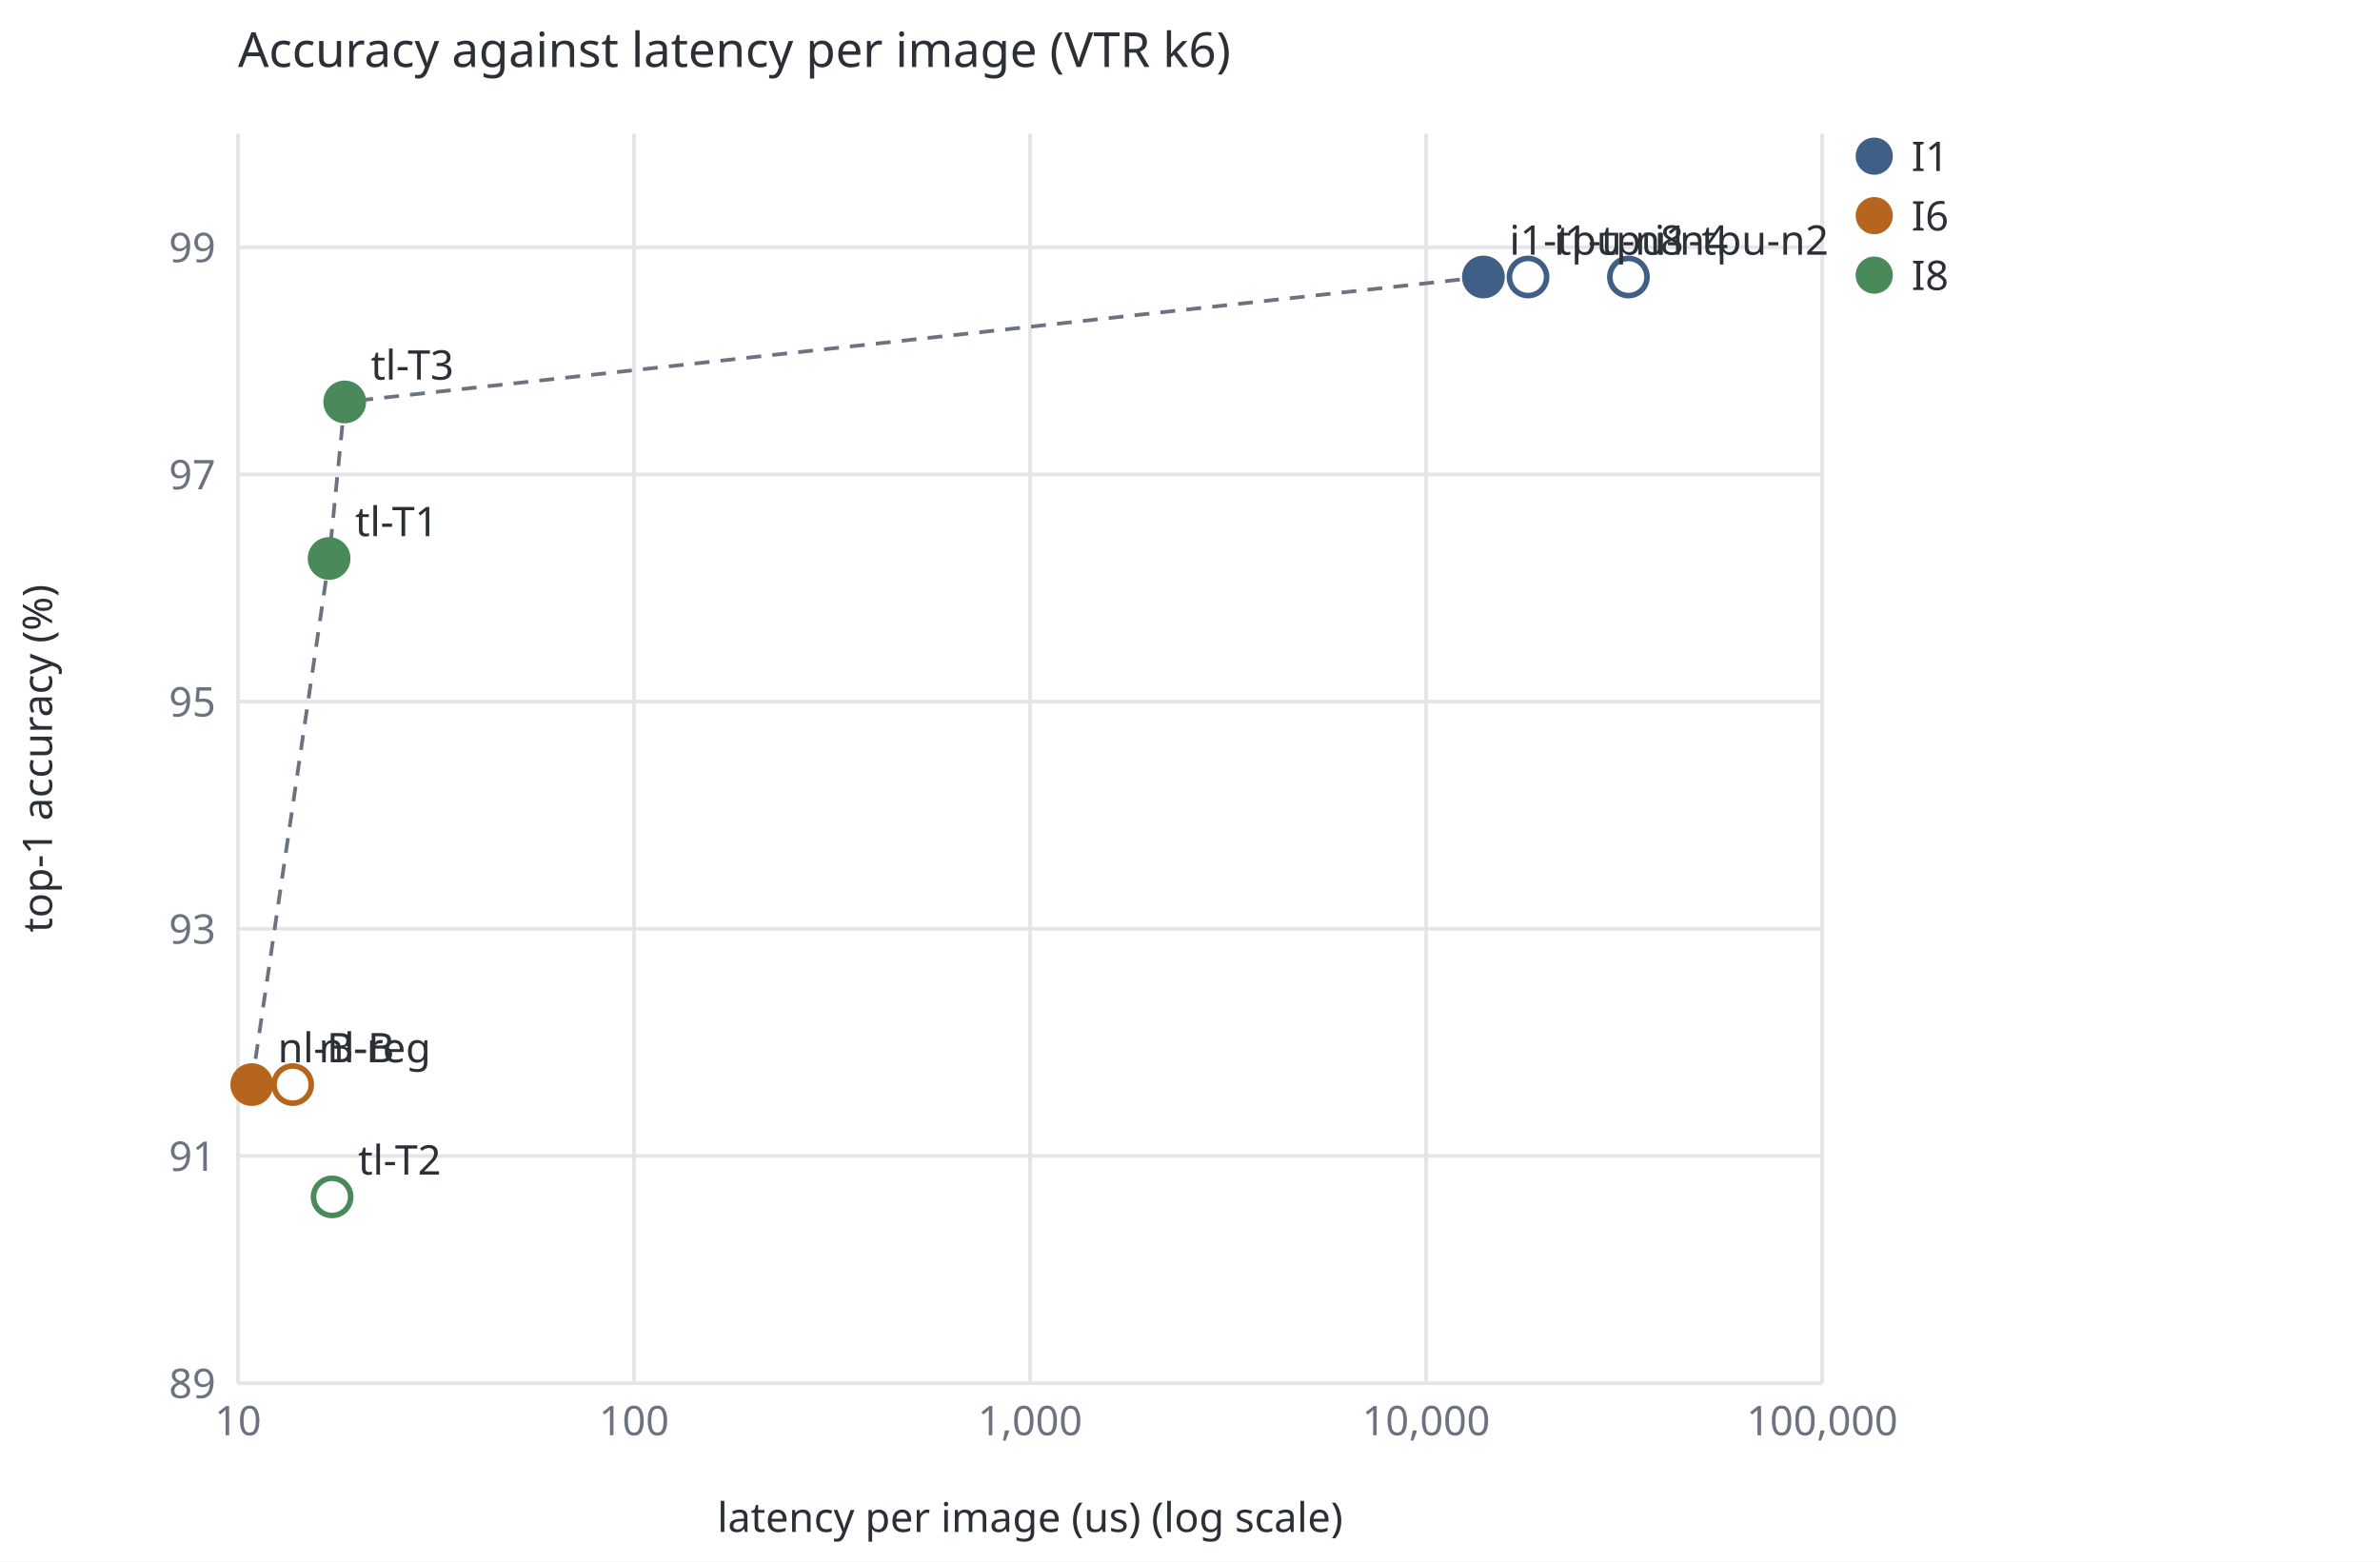
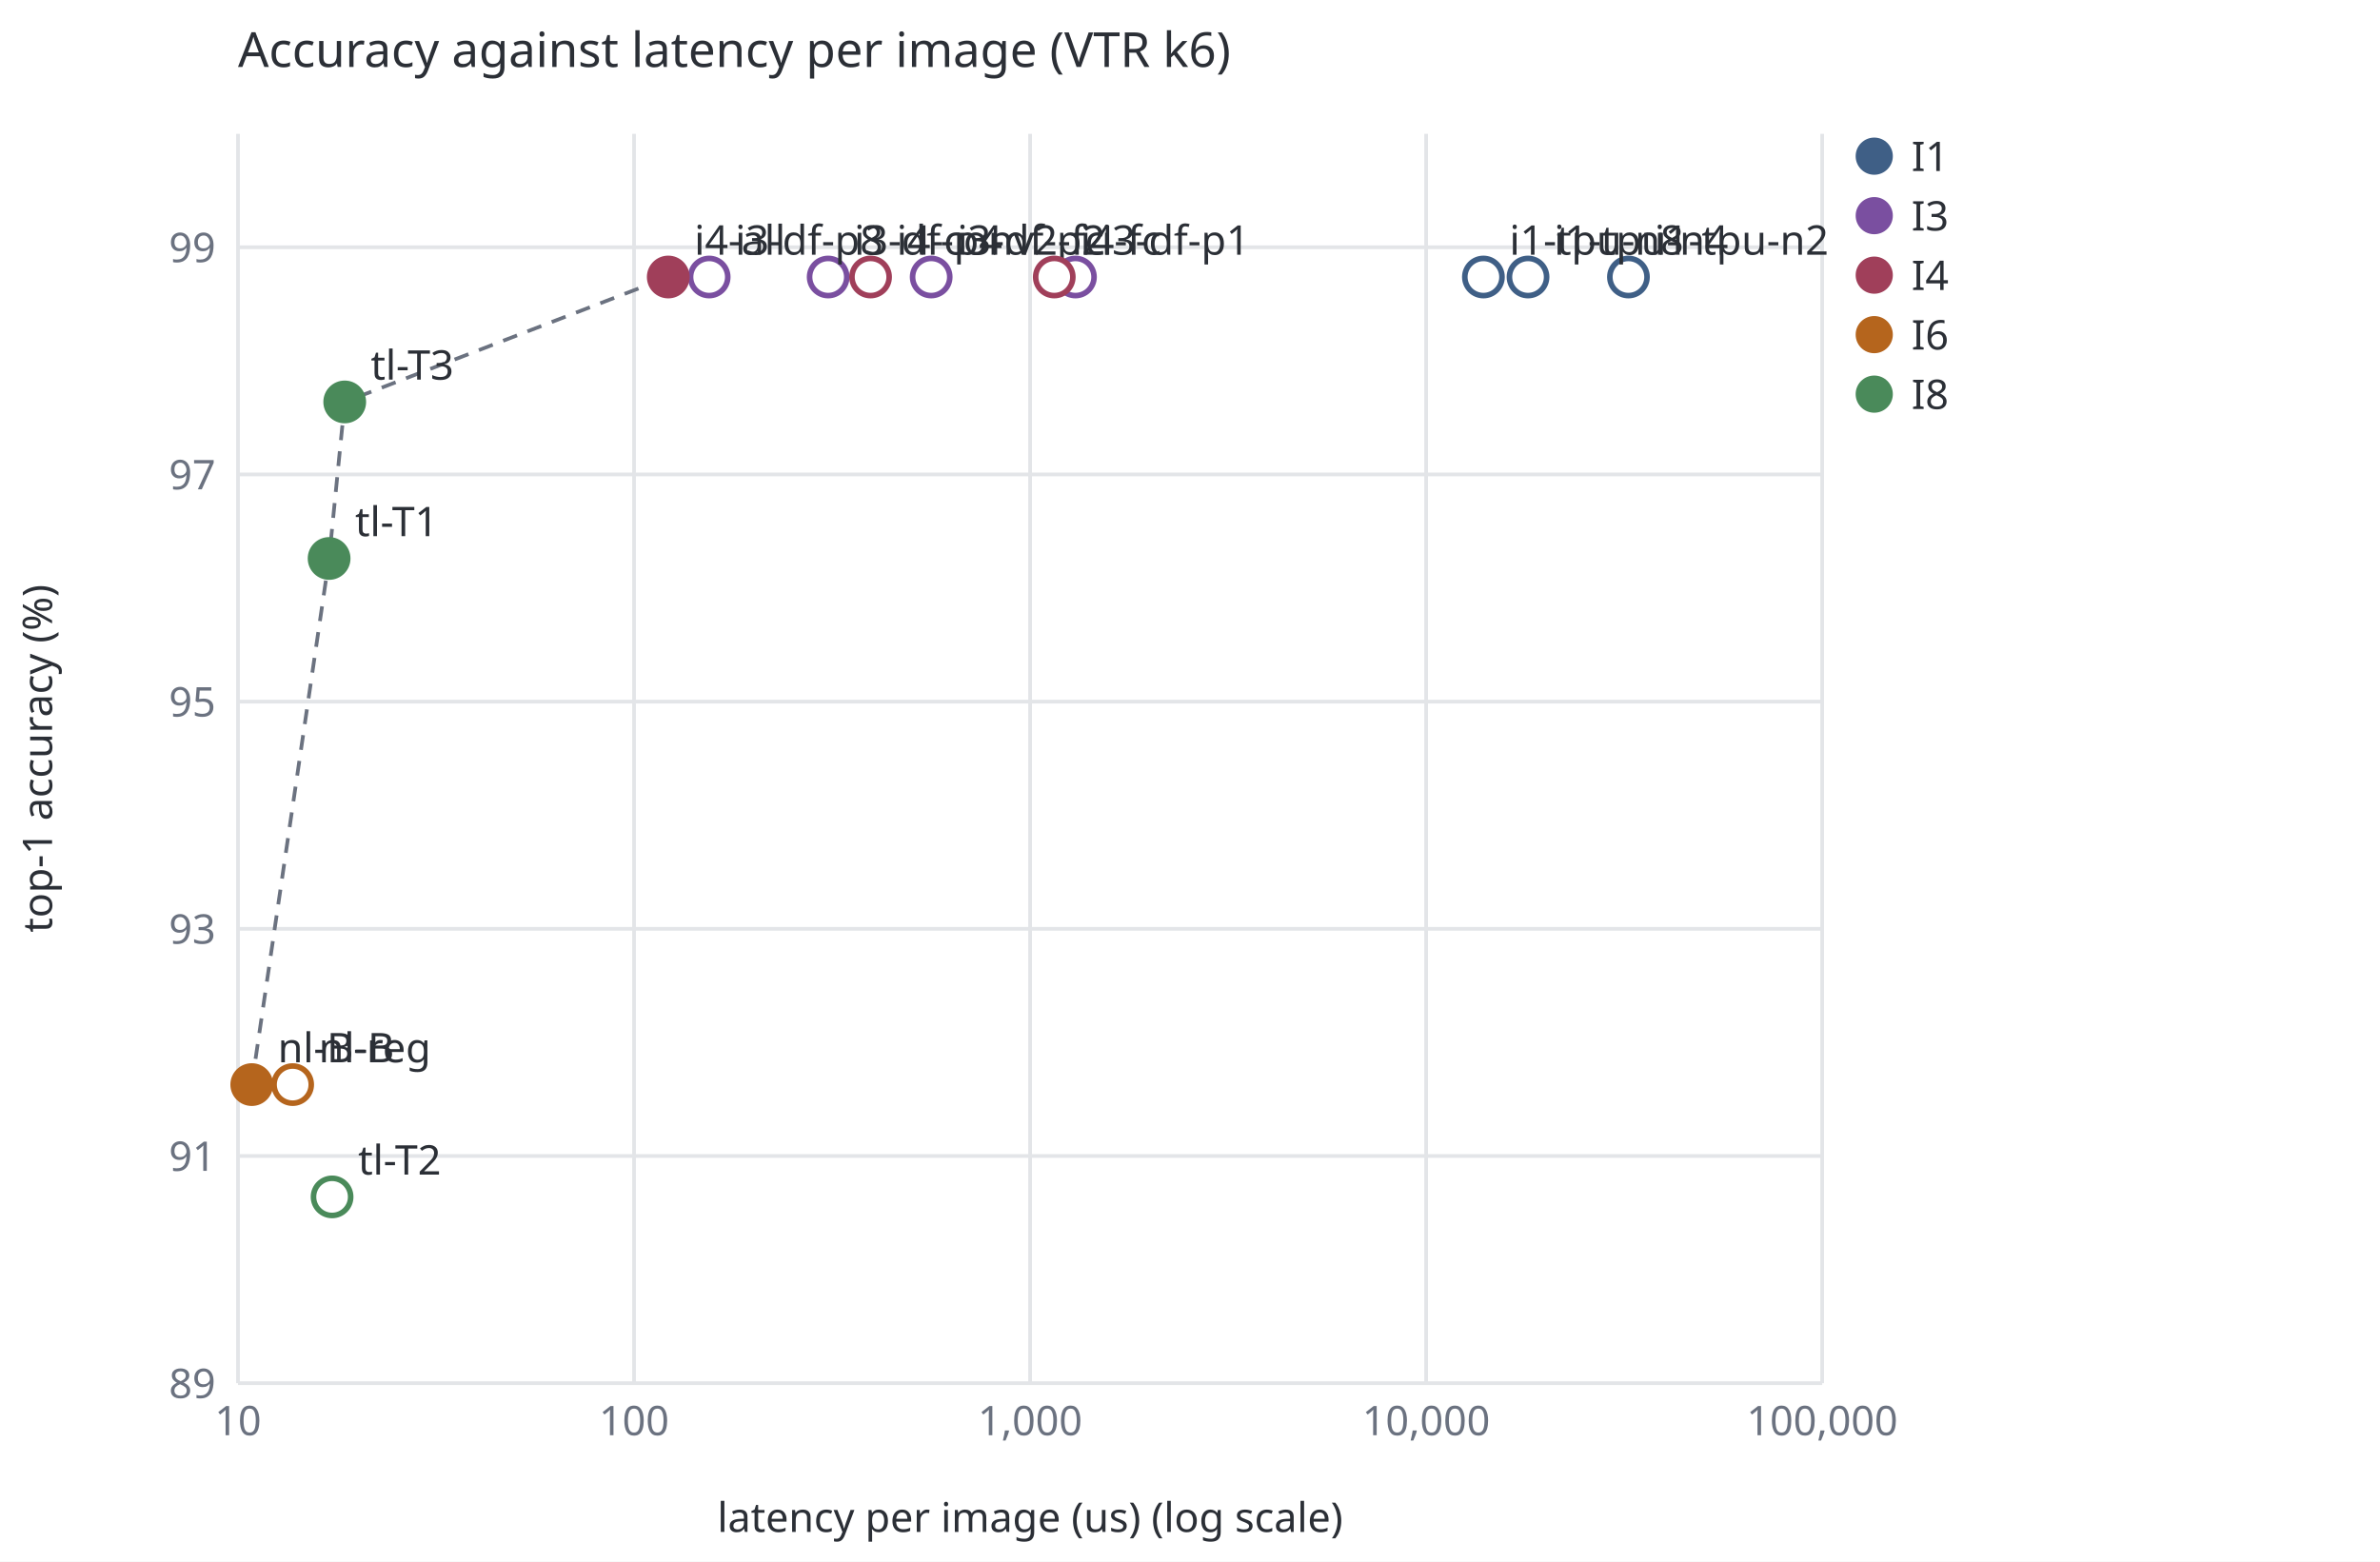
<svg xmlns="http://www.w3.org/2000/svg" viewBox="0 0 640 420" role="img" aria-label="Accuracy against latency per image (VTR k6)" font-family="sans-serif" font-size="11">
  <rect width="640" height="420" fill="#ffffff" />
  <text x="64" y="18" font-size="13" fill="#2b2f36">Accuracy against latency per image (VTR k6)</text>
  <line x1="64.0" x2="64.0" y1="36" y2="372" stroke="#e3e5e8" />
  <text x="64.0" y="386" text-anchor="middle" fill="#6b7280">10</text>
  <line x1="170.5" x2="170.5" y1="36" y2="372" stroke="#e3e5e8" />
  <text x="170.5" y="386" text-anchor="middle" fill="#6b7280">100</text>
  <line x1="277.0" x2="277.0" y1="36" y2="372" stroke="#e3e5e8" />
  <text x="277.0" y="386" text-anchor="middle" fill="#6b7280">1,000</text>
  <line x1="383.5" x2="383.5" y1="36" y2="372" stroke="#e3e5e8" />
  <text x="383.5" y="386" text-anchor="middle" fill="#6b7280">10,000</text>
  <line x1="490.0" x2="490.0" y1="36" y2="372" stroke="#e3e5e8" />
  <text x="490.0" y="386" text-anchor="middle" fill="#6b7280">100,000</text>
  <line x1="64" x2="490" y1="372.0" y2="372.0" stroke="#e3e5e8" />
  <text x="58" y="376.0" text-anchor="end" fill="#6b7280">89</text>
  <line x1="64" x2="490" y1="310.9" y2="310.9" stroke="#e3e5e8" />
  <text x="58" y="314.9" text-anchor="end" fill="#6b7280">91</text>
  <line x1="64" x2="490" y1="249.8" y2="249.8" stroke="#e3e5e8" />
  <text x="58" y="253.8" text-anchor="end" fill="#6b7280">93</text>
  <line x1="64" x2="490" y1="188.7" y2="188.7" stroke="#e3e5e8" />
  <text x="58" y="192.7" text-anchor="end" fill="#6b7280">95</text>
  <line x1="64" x2="490" y1="127.6" y2="127.6" stroke="#e3e5e8" />
  <text x="58" y="131.6" text-anchor="end" fill="#6b7280">97</text>
  <line x1="64" x2="490" y1="66.5" y2="66.5" stroke="#e3e5e8" />
  <text x="58" y="70.5" text-anchor="end" fill="#6b7280">99</text>
  <text x="277" y="412" text-anchor="middle" fill="#2b2f36">latency per image (us) (log scale)</text>
  <text transform="translate(14 204) rotate(-90)" text-anchor="middle" fill="#2b2f36">top-1 accuracy (%)</text>
-   <polyline points="67.7,291.7 88.5,150.2 92.7,108.1 398.9,74.5" fill="none" stroke="#6b7280" stroke-dasharray="4 3" />
+   <polyline points="67.7,291.7 88.5,150.2 92.7,108.1 179.7,74.5" fill="none" stroke="#6b7280" stroke-dasharray="4 3" />
  <g>
    <circle cx="437.9" cy="74.5" r="5" fill="#ffffff" stroke="#3f5f86" stroke-width="1.5" />
    <text x="444.9" y="68.5" fill="#2b2f36">i1-tpu-n2</text>
  </g>
  <g>
    <circle cx="410.9" cy="74.5" r="5" fill="#ffffff" stroke="#3f5f86" stroke-width="1.5" />
    <text x="417.9" y="68.5" fill="#2b2f36">i1-tpu-n4</text>
  </g>
  <g>
-     <circle cx="398.9" cy="74.5" r="5" fill="#3f5f86" stroke="#3f5f86" stroke-width="1.5" />
+     <circle cx="398.9" cy="74.5" r="5" fill="#ffffff" stroke="#3f5f86" stroke-width="1.5" />
    <text x="405.9" y="68.5" fill="#2b2f36">i1-tpu-n8</text>
+   </g>
+   <g>
+     <circle cx="289.2" cy="74.5" r="5" fill="#ffffff" stroke="#7a4fa0" stroke-width="1.5" />
+     <text x="296.2" y="68.5" fill="#2b2f36">i3-df-p1</text>
+   </g>
+   <g>
+     <circle cx="250.4" cy="74.5" r="5" fill="#ffffff" stroke="#7a4fa0" stroke-width="1.5" />
+     <text x="257.4" y="68.5" fill="#2b2f36">i3-df-p2</text>
+   </g>
+   <g>
+     <circle cx="222.7" cy="74.5" r="5" fill="#ffffff" stroke="#7a4fa0" stroke-width="1.5" />
+     <text x="229.7" y="68.5" fill="#2b2f36">i3-df-p4</text>
+   </g>
+   <g>
+     <circle cx="190.7" cy="74.5" r="5" fill="#ffffff" stroke="#7a4fa0" stroke-width="1.5" />
+     <text x="197.7" y="68.5" fill="#2b2f36">i3-df-p8</text>
+   </g>
+   <g>
+     <circle cx="179.7" cy="74.5" r="5" fill="#a03f5a" stroke="#a03f5a" stroke-width="1.5" />
+     <text x="186.7" y="68.5" fill="#2b2f36">i4-all</text>
+   </g>
+   <g>
+     <circle cx="234.1" cy="74.5" r="5" fill="#ffffff" stroke="#a03f5a" stroke-width="1.5" />
+     <text x="241.1" y="68.5" fill="#2b2f36">i4-conv2-fc</text>
+   </g>
+   <g>
+     <circle cx="283.5" cy="74.5" r="5" fill="#ffffff" stroke="#a03f5a" stroke-width="1.5" />
+     <text x="290.5" y="68.5" fill="#2b2f36">i4-fc</text>
  </g>
  <g>
    <circle cx="78.7" cy="291.7" r="5" fill="#ffffff" stroke="#b5651d" stroke-width="1.5" />
    <text x="85.7" y="285.7" fill="#2b2f36">nl-B</text>
  </g>
  <g>
    <circle cx="67.7" cy="291.7" r="5" fill="#b5651d" stroke="#b5651d" stroke-width="1.5" />
    <text x="74.7" y="285.7" fill="#2b2f36">nl-B-reg</text>
  </g>
  <g>
    <circle cx="88.5" cy="150.2" r="5" fill="#4a8a5a" stroke="#4a8a5a" stroke-width="1.5" />
    <text x="95.5" y="144.2" fill="#2b2f36">tl-T1</text>
  </g>
  <g>
    <circle cx="89.3" cy="321.9" r="5" fill="#ffffff" stroke="#4a8a5a" stroke-width="1.5" />
    <text x="96.3" y="315.9" fill="#2b2f36">tl-T2</text>
  </g>
  <g>
    <circle cx="92.7" cy="108.1" r="5" fill="#4a8a5a" stroke="#4a8a5a" stroke-width="1.5" />
    <text x="99.7" y="102.1" fill="#2b2f36">tl-T3</text>
  </g>
  <circle cx="504" cy="42" r="5" fill="#3f5f86" />
  <text x="514" y="46" fill="#2b2f36">I1</text>
-   <circle cx="504" cy="58" r="5" fill="#b5651d" />
-   <text x="514" y="62" fill="#2b2f36">I6</text>
-   <circle cx="504" cy="74" r="5" fill="#4a8a5a" />
-   <text x="514" y="78" fill="#2b2f36">I8</text>
+   <circle cx="504" cy="58" r="5" fill="#7a4fa0" />
+   <text x="514" y="62" fill="#2b2f36">I3</text>
+   <circle cx="504" cy="74" r="5" fill="#a03f5a" />
+   <text x="514" y="78" fill="#2b2f36">I4</text>
+   <circle cx="504" cy="90" r="5" fill="#b5651d" />
+   <text x="514" y="94" fill="#2b2f36">I6</text>
+   <circle cx="504" cy="106" r="5" fill="#4a8a5a" />
+   <text x="514" y="110" fill="#2b2f36">I8</text>
</svg>
